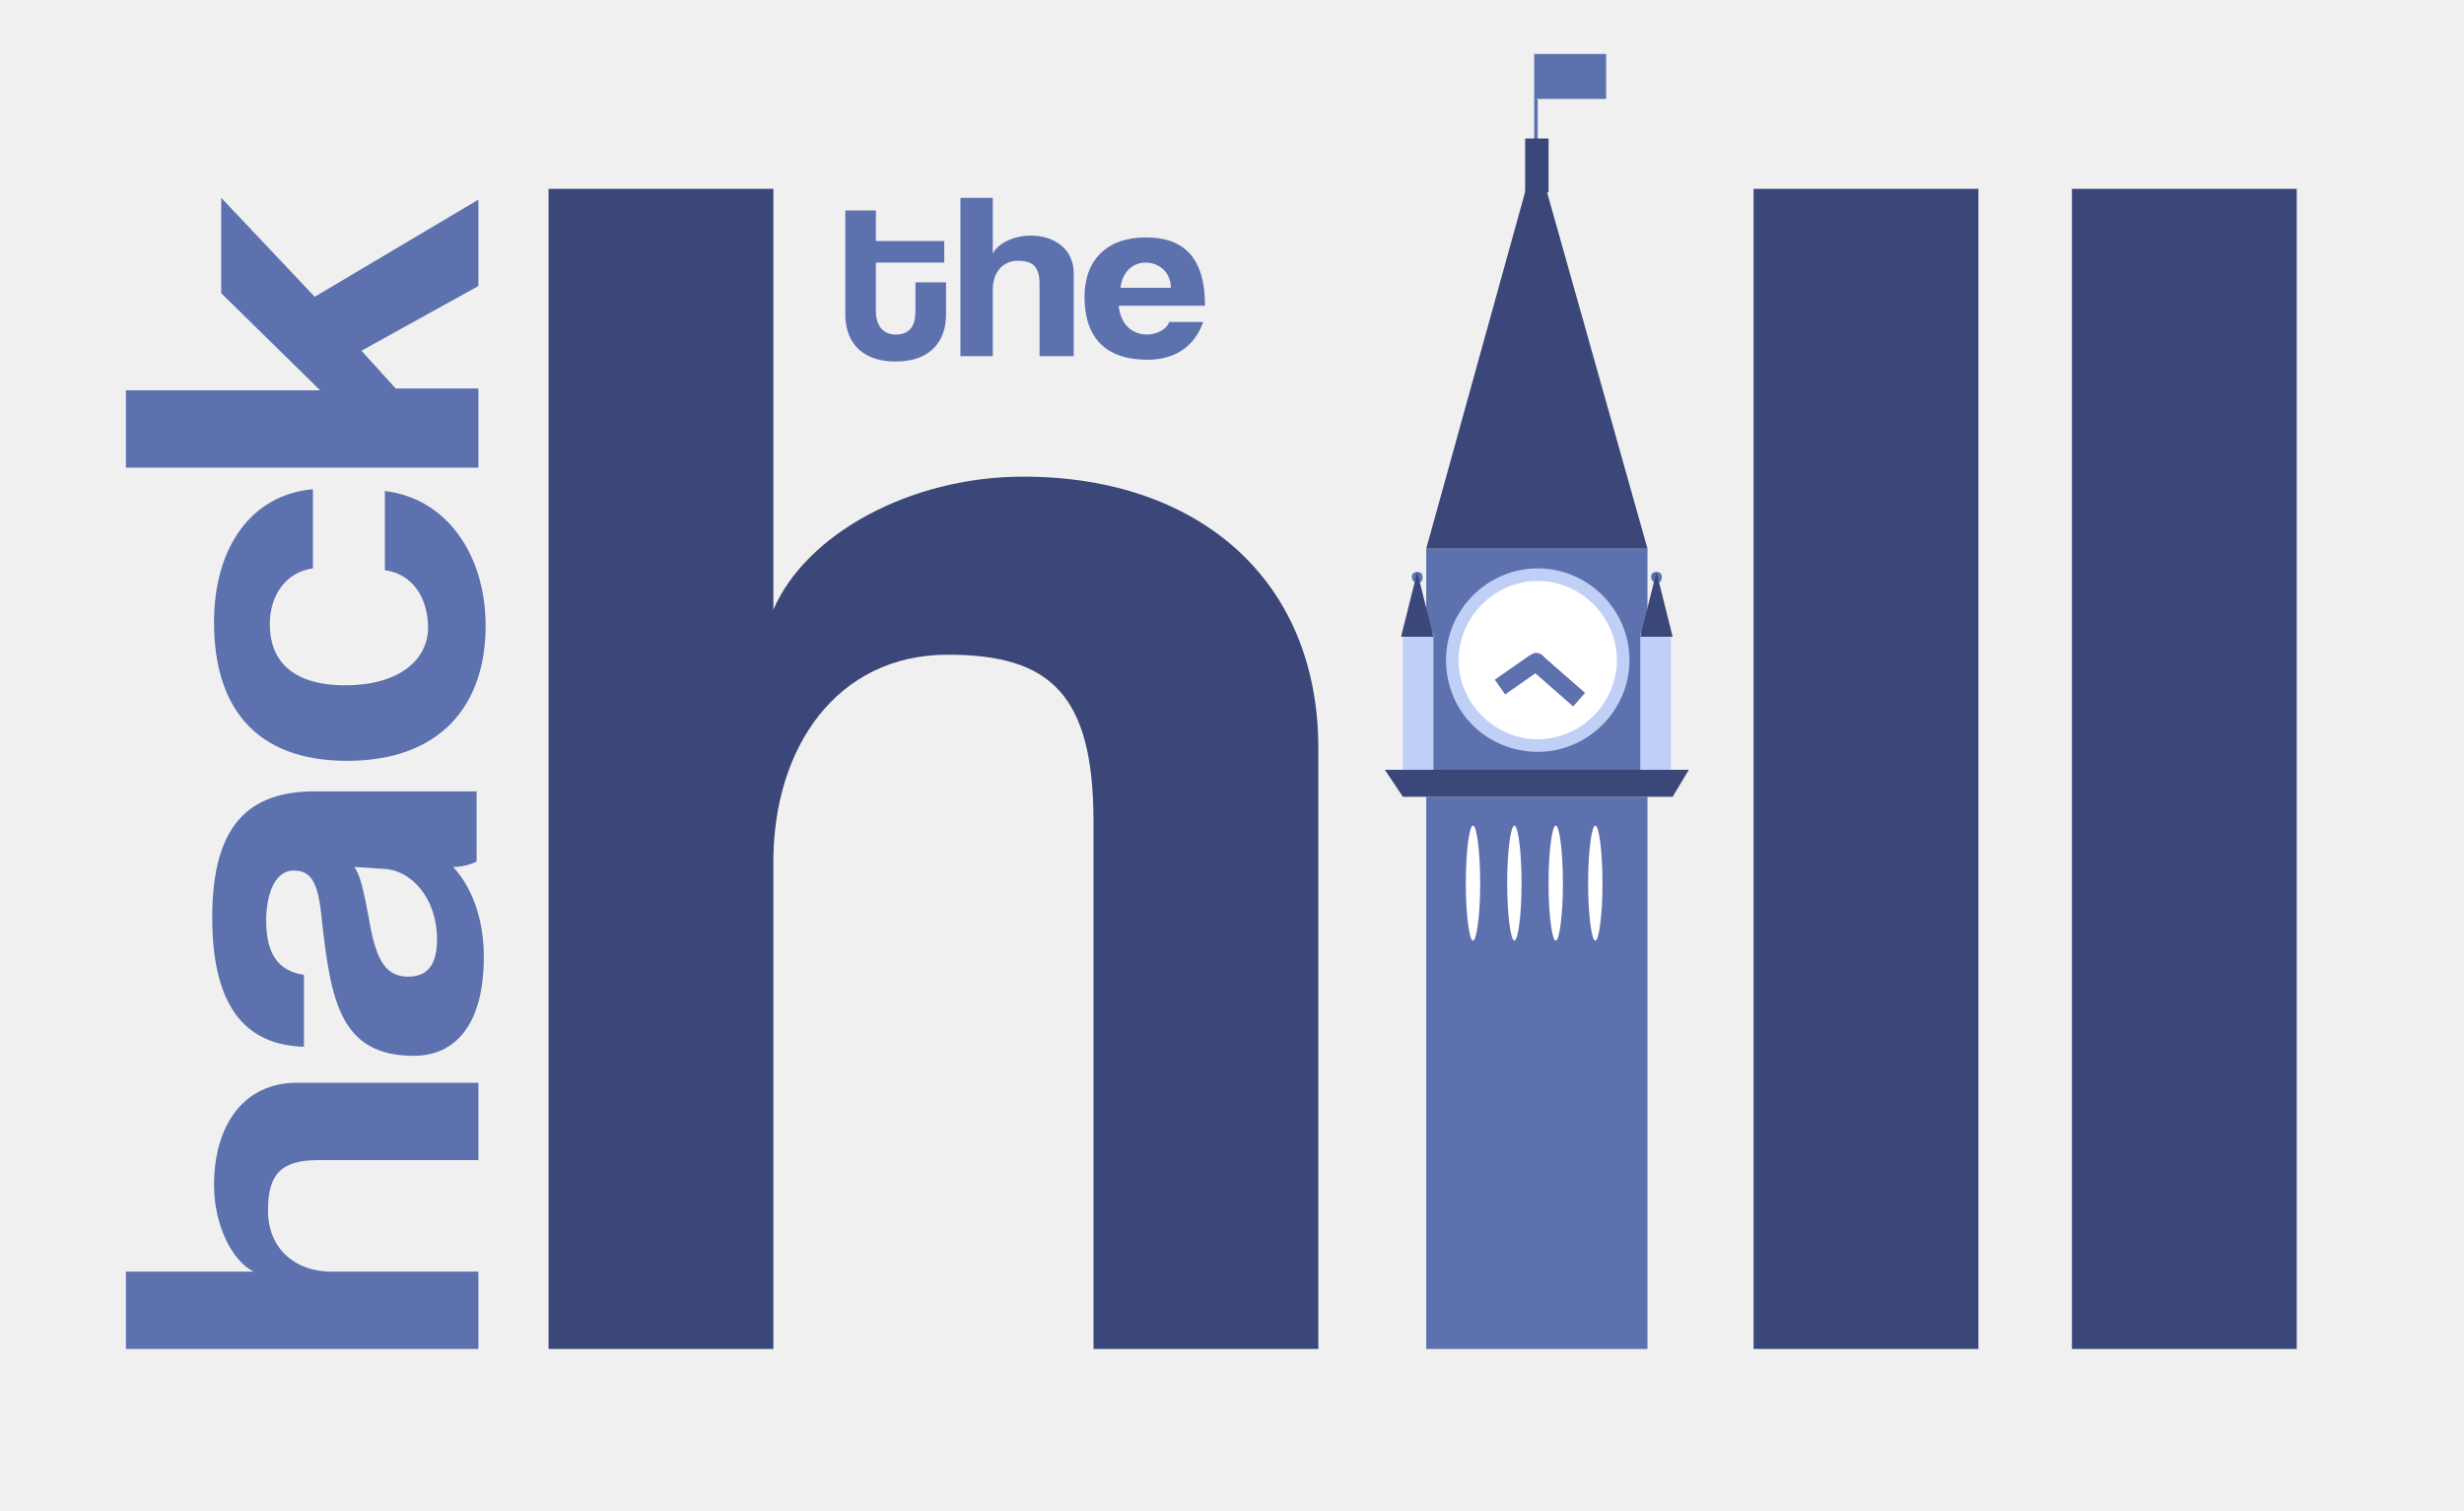
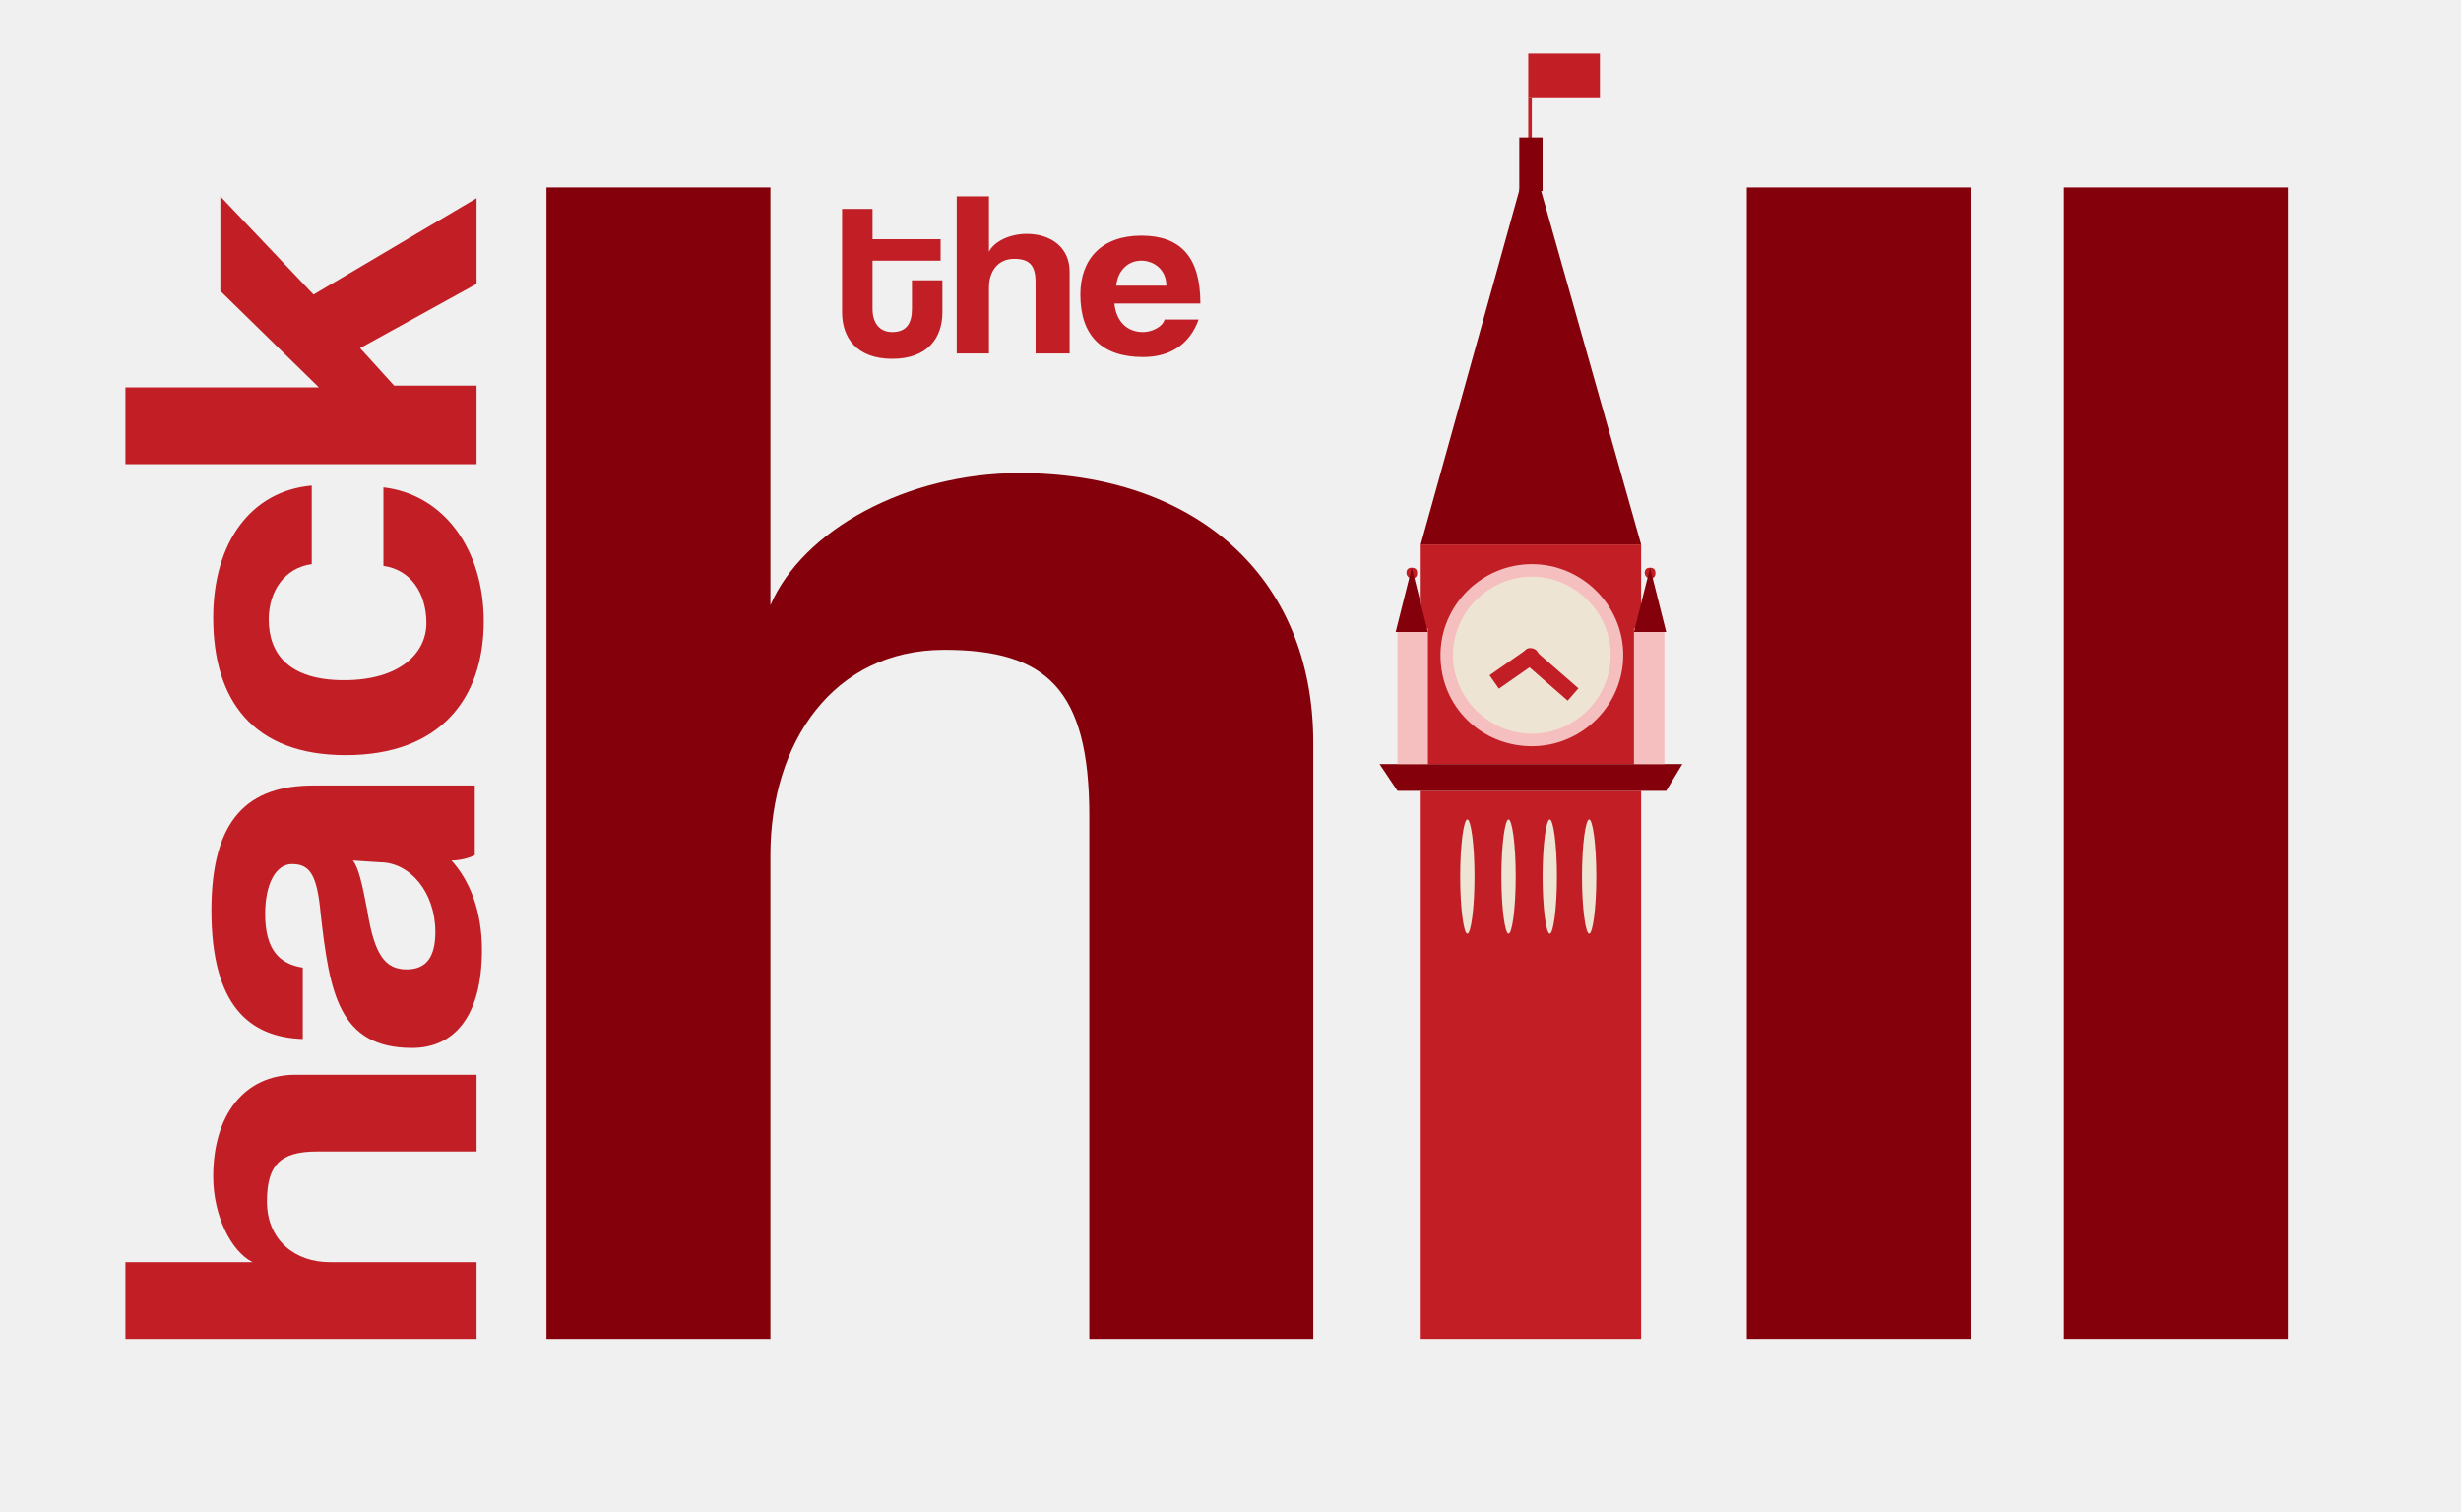
- <svg xmlns="http://www.w3.org/2000/svg" width="137" height="84" fill="none">
-   <path d="M85.5 5.5h-.2v3h.2v-3ZM91.6 44.3H79.3V75h12.3V44.3ZM91.6 30.5H79.3v12.3h12.3V30.5Z" fill="#5C71AD" />
-   <path d="M77 42.8h16.9l-.9 1.5H78l-1-1.5Z" fill="#3B4779" />
-   <path d="M78.8 32.4c.2 0 .3-.1.3-.3 0-.2-.1-.3-.3-.3-.2 0-.3.1-.3.3 0 .1.1.3.3.3ZM92.1 32.4c.2 0 .3-.1.3-.3 0-.2-.1-.3-.3-.3-.2 0-.3.1-.3.3 0 .1.1.3.3.3Z" fill="#5C71AD" />
-   <path d="m85.4 8.5 6.2 22H79.3l6.1-22Z" fill="#3B4779" />
-   <path d="M86.1 7.7h-1.3v3h1.3v-3Z" fill="#3B4779" />
-   <path d="M92.9 35.2h-1.7v7.6h1.7v-7.6ZM79.7 35.2H78v7.6h1.7v-7.6Z" fill="#BFCFF6" />
-   <path d="M81.9 52.3c.2 0 .4-1.4.4-3.2 0-1.8-.2-3.2-.4-3.2s-.4 1.4-.4 3.2c0 1.8.2 3.2.4 3.2ZM84.2 52.3c.2 0 .4-1.4.4-3.2 0-1.8-.2-3.2-.4-3.2s-.4 1.4-.4 3.2c0 1.8.2 3.2.4 3.2ZM88.7 52.3c.2 0 .4-1.4.4-3.2 0-1.8-.2-3.2-.4-3.2s-.4 1.4-.4 3.2c0 1.8.2 3.2.4 3.2ZM86.5 52.3c.2 0 .4-1.4.4-3.2 0-1.8-.2-3.2-.4-3.2s-.4 1.4-.4 3.2c0 1.8.2 3.2.4 3.2Z" fill="#fff" />
-   <path d="M89.3 3h-4v2.5h4V3Z" fill="#5C71AD" />
-   <path d="m78.8 31.8-.9 3.6h1.8l-.9-3.6ZM92.1 31.8l-.9 3.6H93l-.9-3.6Z" fill="#3B4779" />
-   <path d="M85.5 41.8c2.8 0 5.1-2.3 5.1-5.1s-2.3-5.1-5.1-5.1-5.1 2.3-5.1 5.1c0 2.9 2.3 5.1 5.1 5.1Z" fill="#BFCFF6" />
-   <path d="M85.5 41.1c2.4 0 4.4-2 4.4-4.4 0-2.4-2-4.4-4.4-4.4-2.4 0-4.4 2-4.4 4.4 0 2.4 2 4.4 4.4 4.4Z" fill="#fff" />
-   <path d="M85.4 37.3c.3 0 .5-.2.5-.5s-.2-.5-.5-.5-.4.3-.4.5.2.5.4.5Z" fill="#5C71AD" />
-   <path d="m85.4 36.8-2 1.4M85.4 36.8l2.4 2.1" stroke="#5C71AD" />
-   <path d="M73.3 75V41.6c0-9.4-6.7-15.1-16.4-15.1-6.3 0-12.1 3.2-13.9 7.4V10.5H30.5V75H43V47.9c0-6.3 3.5-11.5 9.7-11.5 5.7 0 8.1 2.2 8.1 9.3V75h12.5ZM110 75V10.5H97.5V75H110Zm17.7 0V10.5h-12.5V75h12.5Z" fill="#3B4779" />
-   <path d="M26.6 60.2H16.5c-2.9 0-4.6 2.3-4.6 5.7 0 2.2 1 4.2 2.2 4.8H7V75h19.6v-4.3h-8.2c-1.9 0-3.5-1.2-3.5-3.4 0-2 .7-2.8 2.8-2.8h8.9v-4.3Zm-5.4-11.9c1.7 0 3.1 1.7 3.1 3.9 0 1.4-.5 2.1-1.6 2.1-1.2 0-1.8-.8-2.2-3.3-.3-1.6-.5-2.4-.8-2.8l1.5.1Zm5.4-4.3h-9.1c-3.6 0-5.7 1.8-5.7 7 0 5.3 2.1 7.1 5.1 7.2v-4c-1.3-.2-2.1-1-2.1-3 0-1.7.6-2.8 1.5-2.8 1 0 1.4.6 1.6 2.8.5 4.4 1 7.5 5.1 7.5 2.3 0 3.9-1.7 3.9-5.5 0-2.2-.7-3.9-1.7-5 .4 0 .9-.1 1.3-.3V44h.1Zm-5.2-12.3c1.5.2 2.4 1.5 2.4 3.2 0 1.7-1.5 3.2-4.6 3.2-3.1 0-4.2-1.5-4.2-3.4 0-1.6.9-2.9 2.4-3.1v-4.4c-3.4.3-5.5 3.2-5.5 7.4 0 4.6 2.2 7.7 7.4 7.7s7.7-3.1 7.7-7.5c0-4-2.2-7.1-5.6-7.5v4.4Zm5.2-20.6-9.1 5.4-5.2-5.5v5.3l5.5 5.4H7V26h19.6v-4.4H22l-1.9-2.1 6.5-3.6v-4.8ZM50.9 17.3c0 .8-.3 1.3-1.1 1.3-.7 0-1.1-.5-1.1-1.3v-2.7h3.8v-1.2h-3.8v-1.7H47v5.8c0 1.4.8 2.6 2.8 2.6 2 0 2.8-1.2 2.8-2.6v-1.8h-1.7v1.6Zm8.8 2.5v-4.6c0-1.3-1-2.1-2.4-2.1-.9 0-1.8.4-2.1 1V11h-1.8v8.8h1.8v-3.7c0-.9.5-1.6 1.4-1.6.8 0 1.2.3 1.2 1.3v4h1.9Zm2.6-3.8c.1-.9.7-1.4 1.4-1.4s1.4.5 1.4 1.4h-2.8Zm4.7 1c0-2.6-1.1-3.8-3.3-3.8-2.2 0-3.4 1.3-3.4 3.3 0 2.3 1.2 3.5 3.5 3.5 1.5 0 2.6-.7 3.1-2.1H65c-.1.4-.7.7-1.2.7-.9 0-1.5-.6-1.6-1.6H67Z" fill="#5C71AD" />
+ <svg xmlns="http://www.w3.org/2000/svg" width="114" height="70" viewBox="0 0 114 70" fill="none">
+   <path d="M70.958 4.548H70.792V7.029H70.958V4.548Z" fill="#C11F25" />
+   <path d="M76.021 36.635H65.812V62.024H76.021V36.635Z" fill="#C11F25" />
+   <path d="M76.021 25.223H65.812V35.395H76.021V25.223Z" fill="#C11F25" />
+   <path d="M63.904 35.395H77.93L77.183 36.635H64.734L63.904 35.395Z" fill="#84010B" />
+   <path d="M65.398 26.794C65.564 26.794 65.647 26.712 65.647 26.546C65.647 26.381 65.564 26.298 65.398 26.298C65.232 26.298 65.149 26.381 65.149 26.546C65.149 26.629 65.232 26.794 65.398 26.794Z" fill="#C11F25" />
+   <path d="M76.436 26.794C76.602 26.794 76.684 26.712 76.684 26.546C76.684 26.381 76.602 26.298 76.436 26.298C76.269 26.298 76.186 26.381 76.186 26.546C76.186 26.629 76.269 26.794 76.436 26.794Z" fill="#C11F25" />
+   <path d="M70.875 7.029L76.021 25.223H65.812L70.875 7.029Z" fill="#84010B" />
+   <path d="M71.456 6.368H70.377V8.849H71.456V6.368Z" fill="#84010B" />
+   <path d="M77.1 29.11H75.689V35.395H77.1V29.11Z" fill="#F6BFBF" />
+   <path d="M66.145 29.11H64.734V35.395H66.145V29.11Z" fill="#F6BFBF" />
+   <path d="M67.971 43.251C68.137 43.251 68.303 42.093 68.303 40.605C68.303 39.116 68.137 37.959 67.971 37.959C67.805 37.959 67.639 39.116 67.639 40.605C67.639 42.093 67.805 43.251 67.971 43.251Z" fill="#EEE4D4" />
+   <path d="M69.88 43.251C70.046 43.251 70.212 42.093 70.212 40.605C70.212 39.116 70.046 37.959 69.88 37.959C69.714 37.959 69.548 39.116 69.548 40.605C69.548 42.093 69.714 43.251 69.88 43.251Z" fill="#EEE4D4" />
+   <path d="M73.614 43.251C73.78 43.251 73.946 42.093 73.946 40.605C73.946 39.116 73.78 37.959 73.614 37.959C73.448 37.959 73.282 39.116 73.282 40.605C73.282 42.093 73.448 43.251 73.614 43.251Z" fill="#EEE4D4" />
+   <path d="M71.789 43.251C71.955 43.251 72.121 42.093 72.121 40.605C72.121 39.116 71.955 37.959 71.789 37.959C71.623 37.959 71.457 39.116 71.457 40.605C71.457 42.093 71.623 43.251 71.789 43.251Z" fill="#EEE4D4" />
+   <path d="M74.112 2.481H70.792V4.548H74.112V2.481Z" fill="#C11F25" />
+   <path d="M65.398 26.298L64.651 29.275H66.145L65.398 26.298Z" fill="#84010B" />
+   <path d="M76.436 26.298L75.689 29.275H77.183L76.436 26.298Z" fill="#84010B" />
+   <path d="M70.959 34.568C73.283 34.568 75.192 32.666 75.192 30.35C75.192 28.035 73.283 26.133 70.959 26.133C68.635 26.133 66.727 28.035 66.727 30.35C66.727 32.749 68.635 34.568 70.959 34.568Z" fill="#F6BFBF" />
+   <path d="M70.958 33.989C72.95 33.989 74.61 32.335 74.61 30.35C74.61 28.366 72.95 26.712 70.958 26.712C68.966 26.712 67.307 28.366 67.307 30.35C67.307 32.335 68.966 33.989 70.958 33.989Z" fill="#EEE4D4" />
+   <path d="M70.876 30.846C71.125 30.846 71.291 30.681 71.291 30.433C71.291 30.185 71.125 30.02 70.876 30.02C70.627 30.02 70.544 30.268 70.544 30.433C70.544 30.598 70.71 30.846 70.876 30.846Z" fill="#C11F25" />
+   <path d="M70.876 30.433L69.216 31.591" stroke="#C11F25" stroke-width="0.758" />
+   <path d="M70.876 30.433L72.868 32.17" stroke="#C11F25" stroke-width="0.758" />
+   <path d="M60.834 62.024V34.403C60.834 26.629 55.274 21.915 47.224 21.915C41.995 21.915 37.181 24.561 35.688 28.035V8.683H25.314V62.024H35.688V39.613C35.688 34.403 38.592 30.102 43.738 30.102C48.468 30.102 50.46 31.922 50.46 37.793V62.024H60.834Z" fill="#84010B" />
+   <path d="M91.292 62.024V8.683H80.918V62.024H91.292ZM105.982 62.024V8.683H95.608V62.024H105.982Z" fill="#84010B" />
+   <path d="M22.076 49.785H13.694C11.287 49.785 9.876 51.687 9.876 54.498C9.876 56.318 10.706 57.972 11.702 58.468H5.81V62.024H22.076V58.468H15.271C13.694 58.468 12.366 57.475 12.366 55.656C12.366 54.002 12.947 53.34 14.69 53.34H22.076V49.785ZM17.595 39.943C19.005 39.943 20.167 41.349 20.167 43.169C20.167 44.326 19.752 44.905 18.839 44.905C17.843 44.905 17.346 44.244 17.014 42.176C16.765 40.853 16.599 40.191 16.35 39.861L17.595 39.943ZM22.076 36.387H14.524C11.536 36.387 9.793 37.876 9.793 42.176C9.793 46.559 11.536 48.048 14.026 48.13V44.823C12.947 44.657 12.283 43.996 12.283 42.342C12.283 40.936 12.781 40.026 13.528 40.026C14.358 40.026 14.69 40.522 14.856 42.342C15.271 45.98 15.686 48.544 19.088 48.544C20.997 48.544 22.325 47.138 22.325 43.996C22.325 42.176 21.744 40.77 20.914 39.861C21.246 39.861 21.661 39.778 21.993 39.613V36.387H22.076ZM17.761 26.215C19.005 26.381 19.752 27.456 19.752 28.862C19.752 30.268 18.507 31.508 15.935 31.508C13.362 31.508 12.449 30.268 12.449 28.696C12.449 27.373 13.196 26.298 14.441 26.133V22.494C11.619 22.742 9.876 25.14 9.876 28.614C9.876 32.418 11.702 34.981 16.018 34.981C20.333 34.981 22.408 32.418 22.408 28.779C22.408 25.471 20.582 22.907 17.761 22.577V26.215ZM22.076 9.18L14.524 13.645L10.208 9.097V13.48L14.773 17.946H5.81V21.502H22.076V17.863H18.258L16.682 16.126L22.076 13.149V9.18Z" fill="#C11F25" />
+   <path d="M42.243 14.307C42.243 14.968 41.995 15.382 41.331 15.382C40.75 15.382 40.418 14.968 40.418 14.307V12.074H43.571V11.082H40.418V9.676H39.007V14.472C39.007 15.63 39.671 16.622 41.331 16.622C42.99 16.622 43.654 15.63 43.654 14.472V12.984H42.243V14.307ZM49.547 16.374V12.57C49.547 11.495 48.717 10.834 47.555 10.834C46.808 10.834 46.061 11.164 45.812 11.661V9.097H44.318V16.374H45.812V13.315C45.812 12.57 46.227 11.991 46.974 11.991C47.638 11.991 47.97 12.239 47.97 13.066V16.374H49.547ZM51.705 13.232C51.788 12.488 52.286 12.074 52.867 12.074C53.447 12.074 54.029 12.488 54.029 13.232H51.705ZM55.605 14.059C55.605 11.909 54.692 10.916 52.867 10.916C51.041 10.916 50.045 11.991 50.045 13.645C50.045 15.547 51.041 16.54 52.95 16.54C54.194 16.54 55.107 15.961 55.522 14.803H53.946C53.862 15.134 53.364 15.382 52.95 15.382C52.203 15.382 51.705 14.886 51.622 14.059H55.605Z" fill="#C11F25" />
</svg>
